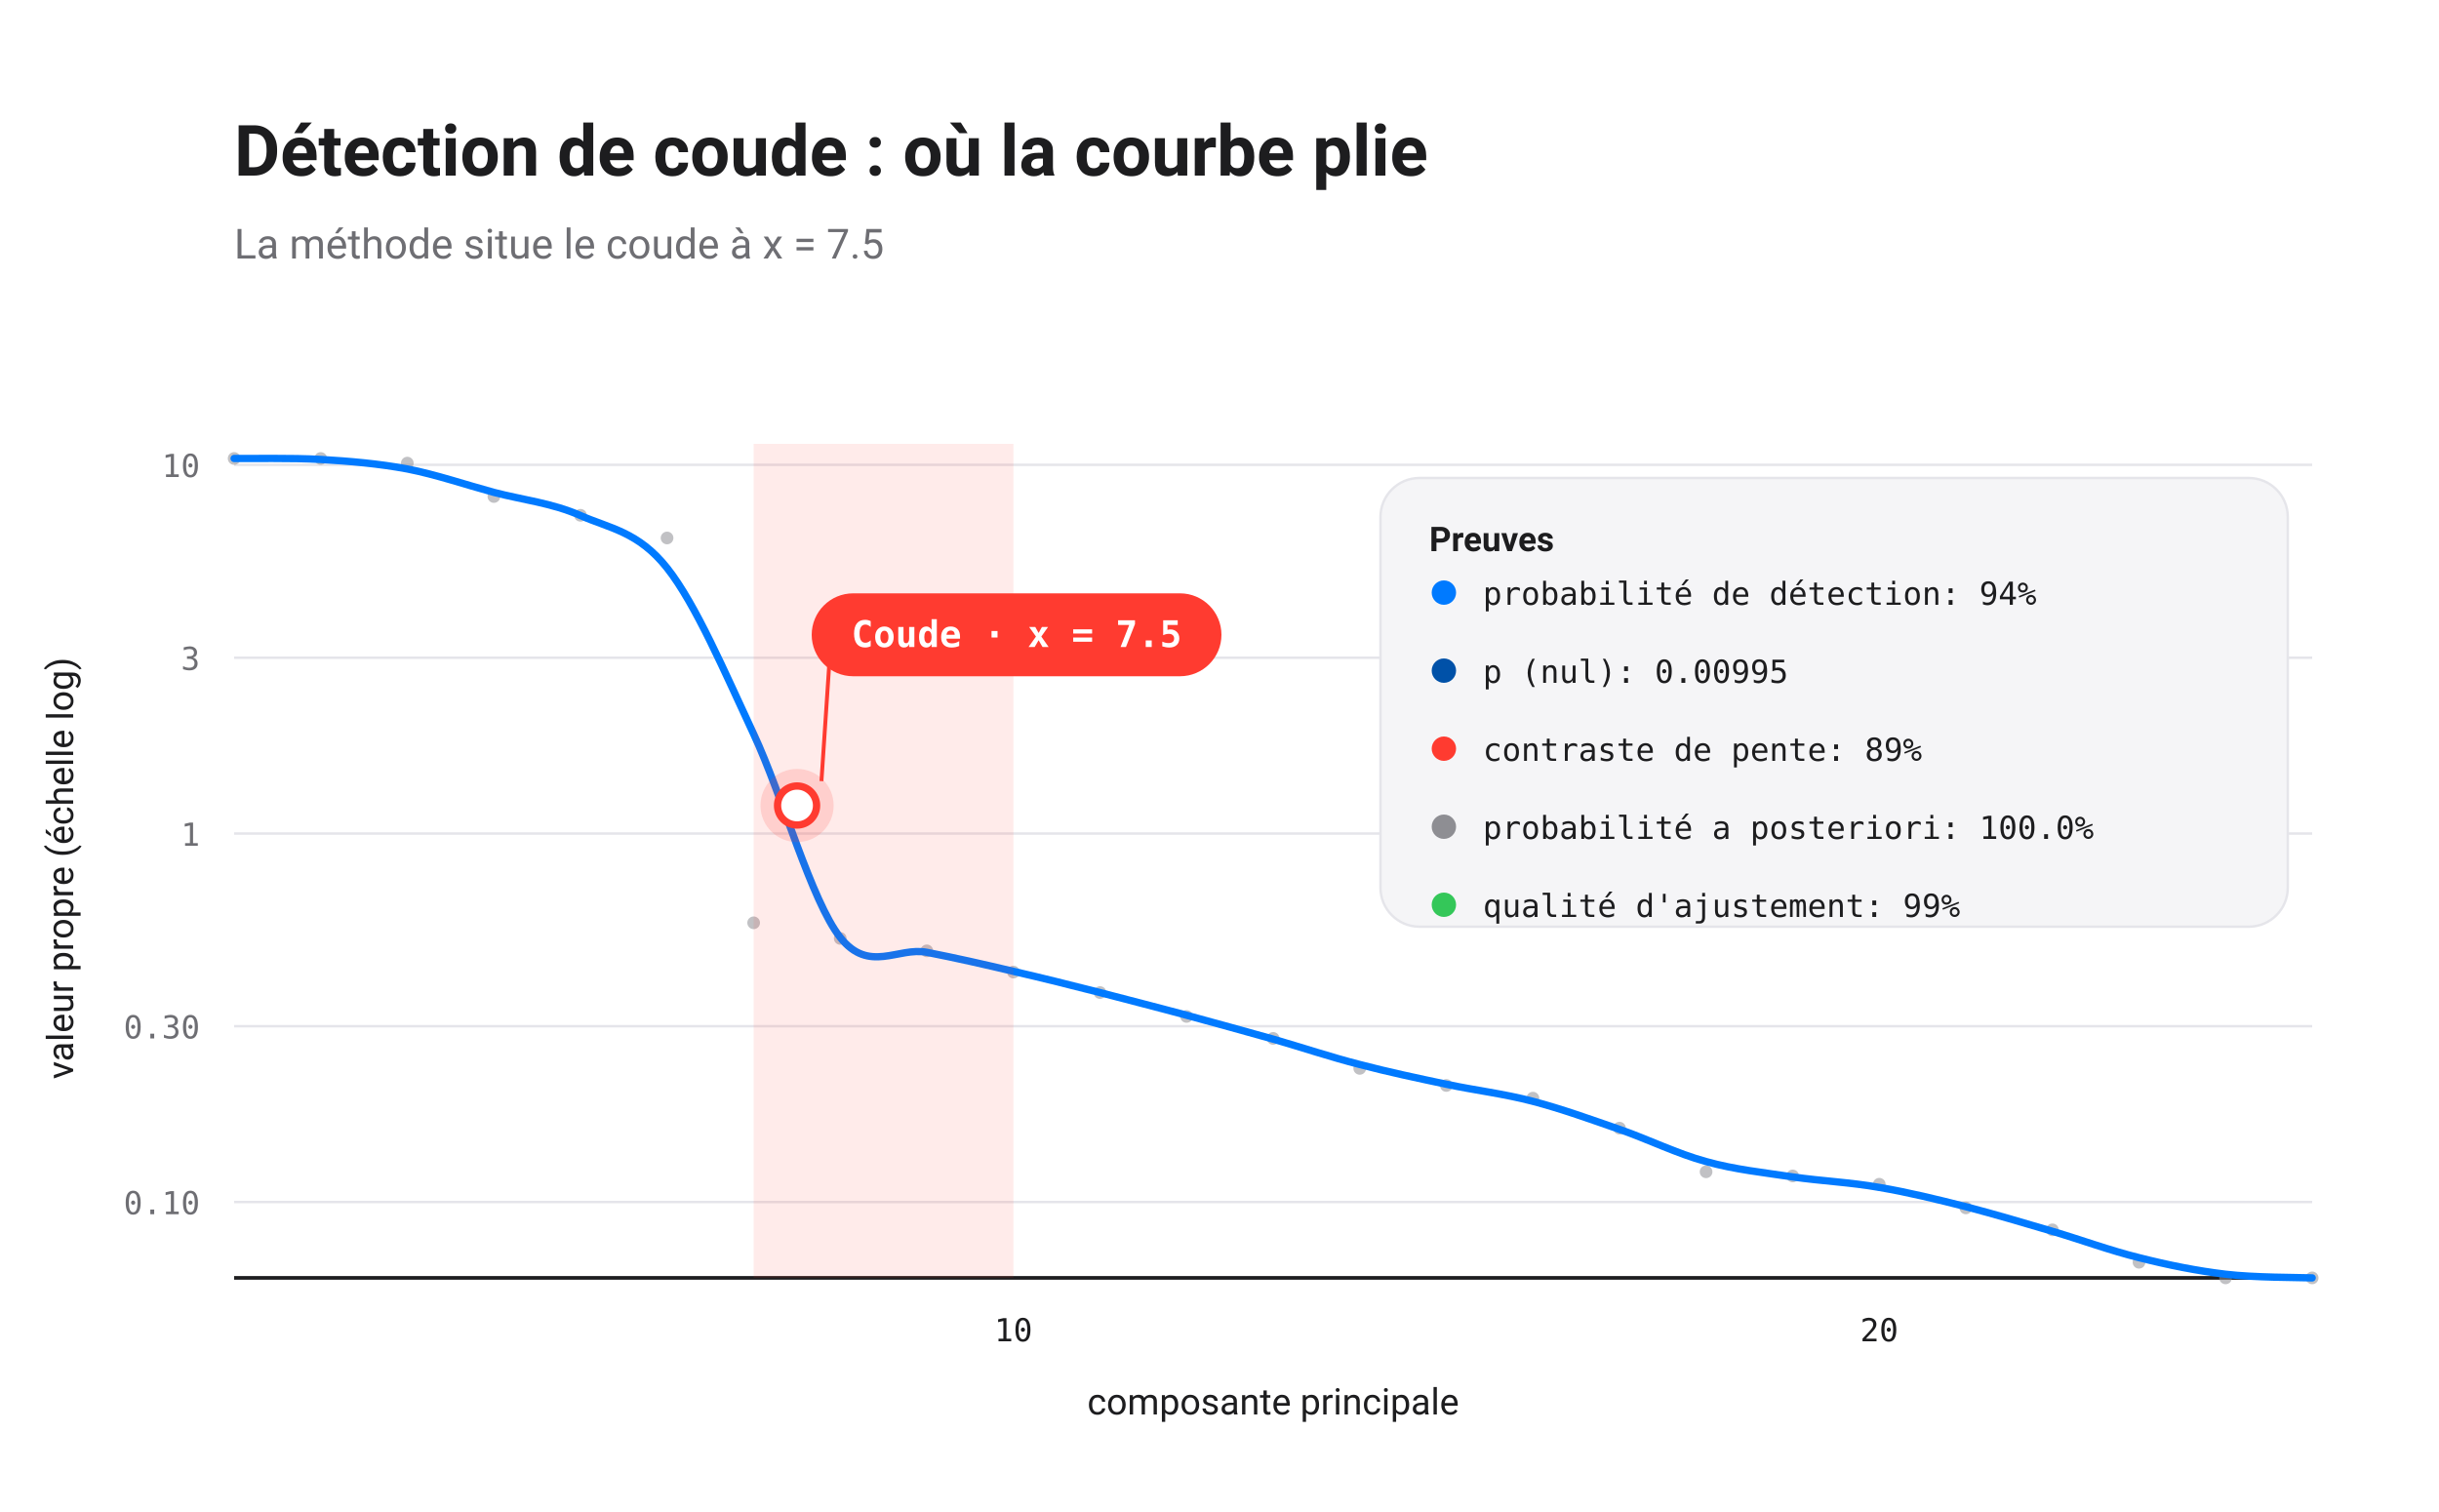
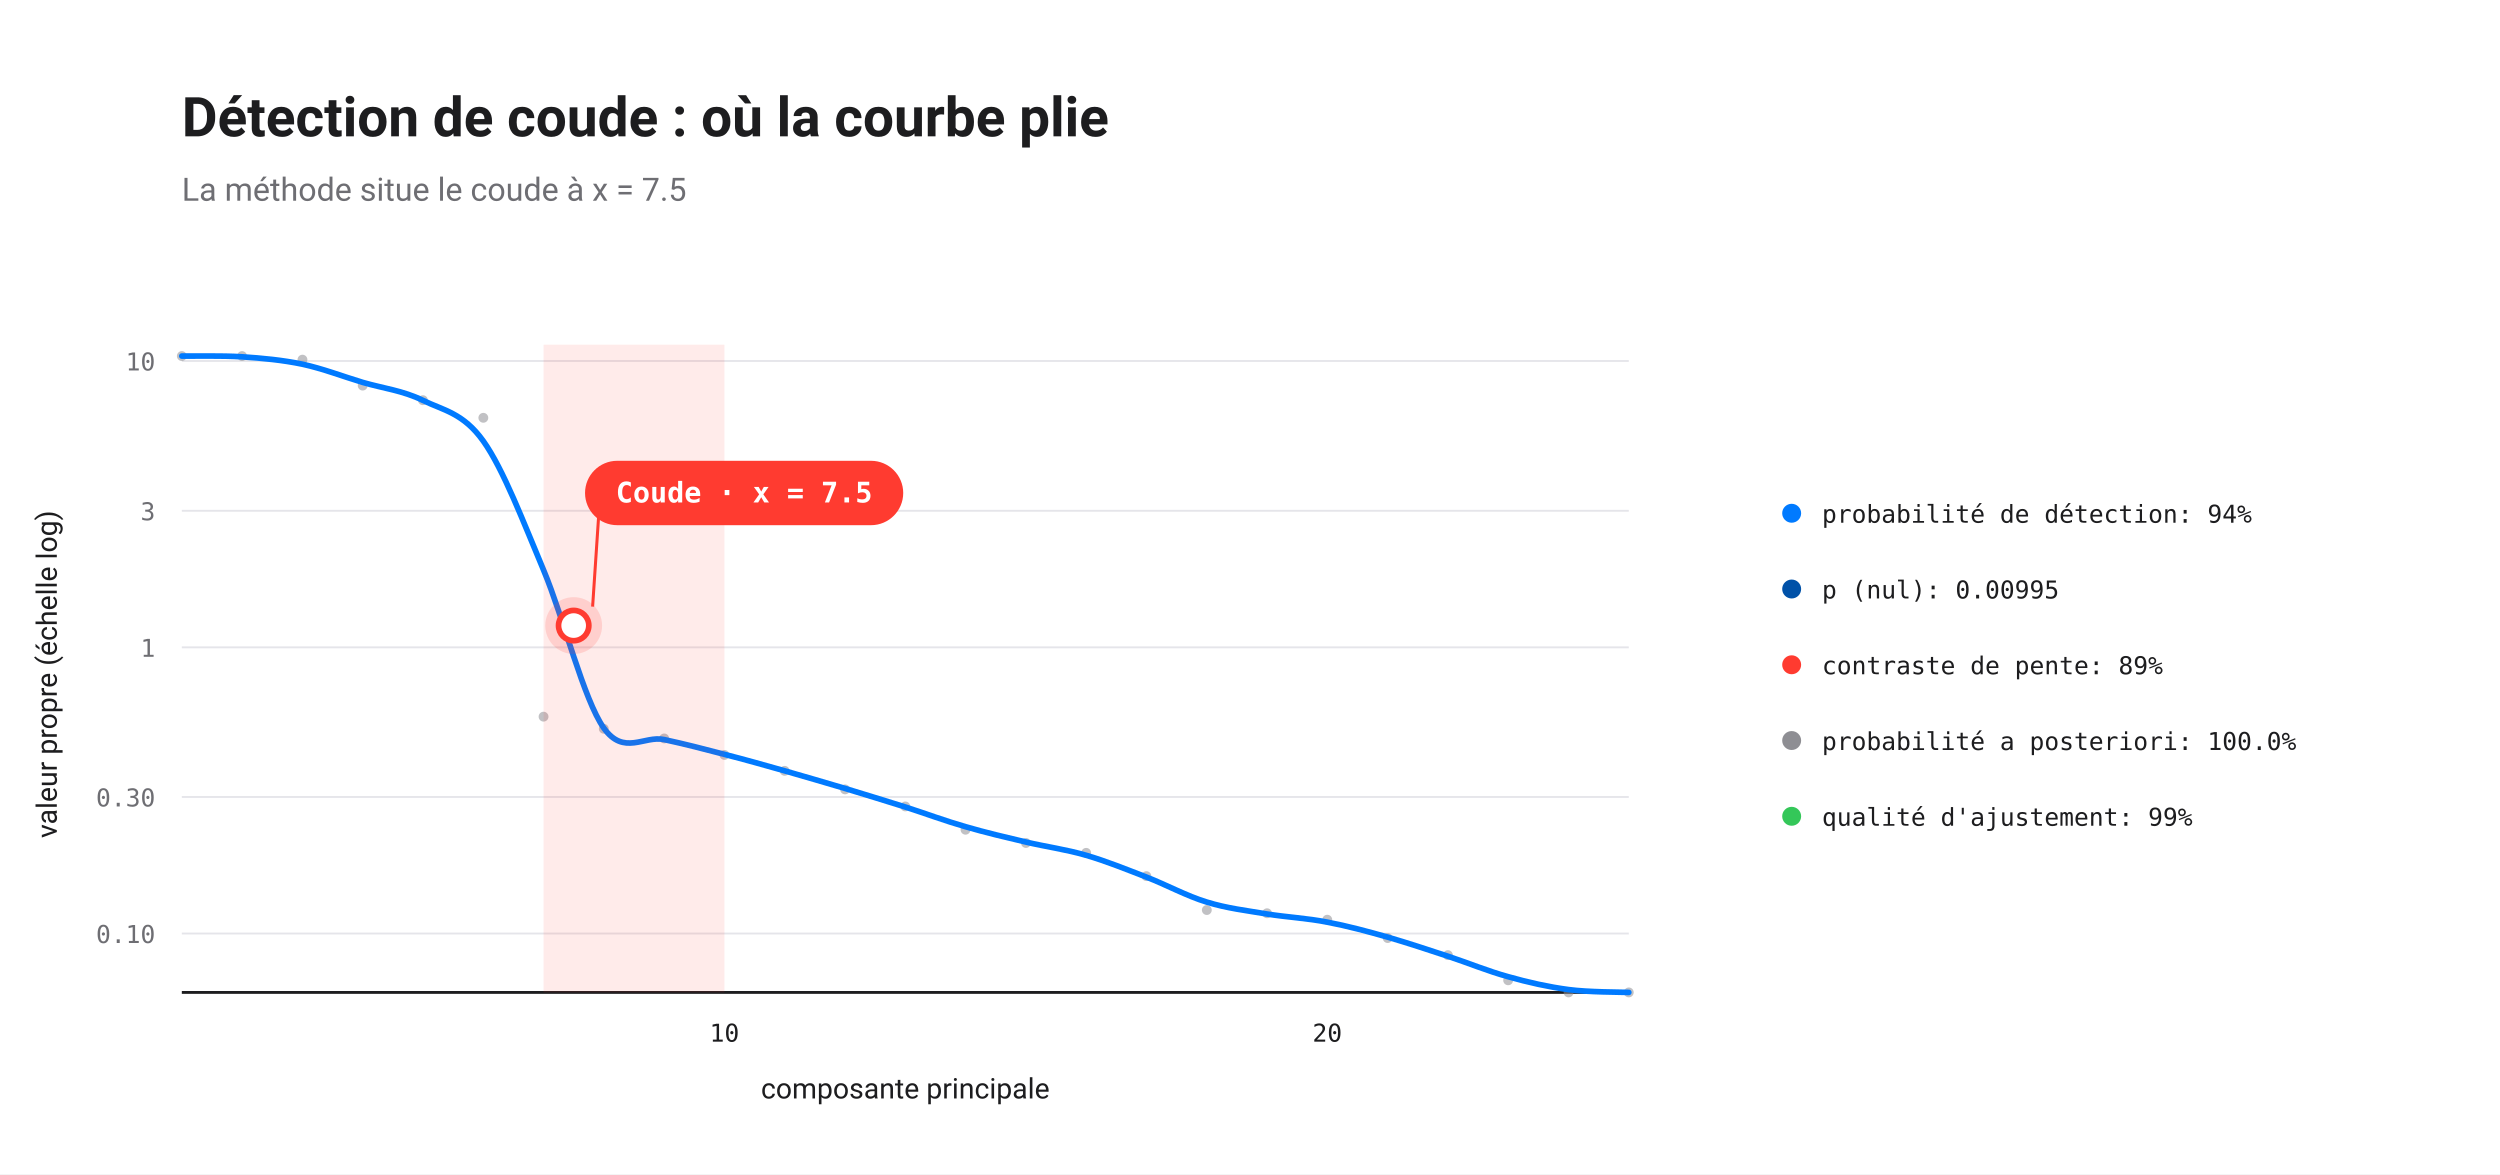
- <svg xmlns="http://www.w3.org/2000/svg" width="1000" height="620" viewBox="0 0 1000 620" font-family="Roboto, -apple-system, system-ui, sans-serif" role="img" aria-labelledby="kn-title kn-desc">
+ <svg xmlns="http://www.w3.org/2000/svg" width="1320" height="620" viewBox="0 0 1320 620" font-family="Roboto, -apple-system, system-ui, sans-serif" role="img" aria-labelledby="kn-title kn-desc">
  <style>@media (prefers-color-scheme: dark){[fill="#FFFFFF"]{fill:#000;}[fill="#1D1D1F"]{fill:#F5F5F7;}[fill="#6E6E73"]{fill:#98989D;}[stroke="#E5E5EA"]{stroke:#2C2C2E;}}</style>
-   <rect width="1000" height="620" fill="#FFFFFF" />
+   <rect width="1320" height="620" fill="#FFFFFF" />
  <text x="96" y="72" font-size="29" font-weight="700" fill="#1D1D1F">Détection de coude : où la courbe plie</text>
  <text x="96" y="106" font-size="17" fill="#6E6E73">La méthode situe le coude à x = 7.5</text>
-   <line x1="96.0" y1="492.9" x2="948.0" y2="492.9" stroke="#E5E5EA" stroke-width="1" />
+   <line x1="96.0" y1="492.9" x2="860.0" y2="492.9" stroke="#E5E5EA" stroke-width="1" />
  <text x="82.0" y="497.9" text-anchor="end" font-family="Roboto Mono, ui-monospace, SFMono-Regular, monospace" font-size="13" fill="#6E6E73">0.10</text>
-   <line x1="96.0" y1="420.8" x2="948.0" y2="420.8" stroke="#E5E5EA" stroke-width="1" />
+   <line x1="96.0" y1="420.8" x2="860.0" y2="420.8" stroke="#E5E5EA" stroke-width="1" />
  <text x="82.0" y="425.8" text-anchor="end" font-family="Roboto Mono, ui-monospace, SFMono-Regular, monospace" font-size="13" fill="#6E6E73">0.30</text>
-   <line x1="96.0" y1="341.8" x2="948.0" y2="341.8" stroke="#E5E5EA" stroke-width="1" />
+   <line x1="96.0" y1="341.8" x2="860.0" y2="341.8" stroke="#E5E5EA" stroke-width="1" />
  <text x="82.0" y="346.8" text-anchor="end" font-family="Roboto Mono, ui-monospace, SFMono-Regular, monospace" font-size="13" fill="#6E6E73">1</text>
-   <line x1="96.0" y1="269.7" x2="948.0" y2="269.7" stroke="#E5E5EA" stroke-width="1" />
+   <line x1="96.0" y1="269.7" x2="860.0" y2="269.7" stroke="#E5E5EA" stroke-width="1" />
  <text x="82.0" y="274.7" text-anchor="end" font-family="Roboto Mono, ui-monospace, SFMono-Regular, monospace" font-size="13" fill="#6E6E73">3</text>
-   <line x1="96.0" y1="190.6" x2="948.0" y2="190.6" stroke="#E5E5EA" stroke-width="1" />
+   <line x1="96.0" y1="190.6" x2="860.0" y2="190.6" stroke="#E5E5EA" stroke-width="1" />
  <text x="82.0" y="195.6" text-anchor="end" font-family="Roboto Mono, ui-monospace, SFMono-Regular, monospace" font-size="13" fill="#6E6E73">10</text>
-   <line x1="96.0" y1="524.0" x2="948.0" y2="524.0" stroke="#1D1D1F" stroke-width="1.5" />
-   <text x="415.5" y="550.0" text-anchor="middle" font-family="Roboto Mono, ui-monospace, SFMono-Regular, monospace" font-size="13" fill="#1D1D1F">10</text>
-   <text x="770.5" y="550.0" text-anchor="middle" font-family="Roboto Mono, ui-monospace, SFMono-Regular, monospace" font-size="13" fill="#1D1D1F">20</text>
-   <text x="522.0" y="580.0" text-anchor="middle" font-size="15" fill="#1D1D1F">composante principale</text>
+   <line x1="96.0" y1="524.0" x2="860.0" y2="524.0" stroke="#1D1D1F" stroke-width="1.5" />
+   <text x="382.5" y="550.0" text-anchor="middle" font-family="Roboto Mono, ui-monospace, SFMono-Regular, monospace" font-size="13" fill="#1D1D1F">10</text>
+   <text x="700.8" y="550.0" text-anchor="middle" font-family="Roboto Mono, ui-monospace, SFMono-Regular, monospace" font-size="13" fill="#1D1D1F">20</text>
+   <text x="478.0" y="580.0" text-anchor="middle" font-size="15" fill="#1D1D1F">composante principale</text>
  <text x="30" y="356.0" text-anchor="middle" font-size="15" fill="#1D1D1F" transform="rotate(-90 30 356.0)">valeur propre (échelle log)</text>
  <circle cx="96.0" cy="188.0" r="2.6" fill="#8E8E93" opacity="0.55" />
-   <circle cx="131.5" cy="188.0" r="2.6" fill="#8E8E93" opacity="0.55" />
-   <circle cx="167.0" cy="189.9" r="2.6" fill="#8E8E93" opacity="0.55" />
-   <circle cx="202.5" cy="203.6" r="2.6" fill="#8E8E93" opacity="0.55" />
-   <circle cx="238.0" cy="211.3" r="2.6" fill="#8E8E93" opacity="0.55" />
-   <circle cx="273.5" cy="220.6" r="2.6" fill="#8E8E93" opacity="0.55" />
-   <circle cx="309.0" cy="378.4" r="2.6" fill="#8E8E93" opacity="0.55" />
-   <circle cx="344.5" cy="384.8" r="2.6" fill="#8E8E93" opacity="0.55" />
-   <circle cx="380.0" cy="389.9" r="2.6" fill="#8E8E93" opacity="0.55" />
-   <circle cx="415.5" cy="398.6" r="2.6" fill="#8E8E93" opacity="0.55" />
-   <circle cx="451.0" cy="407.0" r="2.6" fill="#8E8E93" opacity="0.55" />
-   <circle cx="486.5" cy="416.8" r="2.6" fill="#8E8E93" opacity="0.55" />
-   <circle cx="522.0" cy="425.8" r="2.6" fill="#8E8E93" opacity="0.55" />
-   <circle cx="557.5" cy="438.1" r="2.6" fill="#8E8E93" opacity="0.55" />
-   <circle cx="593.0" cy="445.1" r="2.6" fill="#8E8E93" opacity="0.55" />
-   <circle cx="628.5" cy="450.3" r="2.6" fill="#8E8E93" opacity="0.55" />
-   <circle cx="664.0" cy="462.6" r="2.6" fill="#8E8E93" opacity="0.55" />
-   <circle cx="699.5" cy="480.5" r="2.6" fill="#8E8E93" opacity="0.55" />
-   <circle cx="735.0" cy="482.2" r="2.6" fill="#8E8E93" opacity="0.55" />
-   <circle cx="770.5" cy="485.6" r="2.6" fill="#8E8E93" opacity="0.55" />
-   <circle cx="806.0" cy="495.3" r="2.6" fill="#8E8E93" opacity="0.55" />
-   <circle cx="841.5" cy="504.3" r="2.6" fill="#8E8E93" opacity="0.55" />
-   <circle cx="877.0" cy="517.6" r="2.6" fill="#8E8E93" opacity="0.55" />
-   <circle cx="912.5" cy="524.0" r="2.6" fill="#8E8E93" opacity="0.55" />
-   <circle cx="948.0" cy="524.0" r="2.6" fill="#8E8E93" opacity="0.55" />
-   <path d="M96,188 C101.9,188.1 119.7,187.7 131.5,188.4 C143.3,189.1 155.2,190.1 167,192.3 C178.8,194.6 190.7,198.7 202.5,201.9 C214.3,205 226.2,206.2 238,211.4 C249.8,216.6 261.7,218 273.5,232.9 C285.3,247.8 297.2,275.8 309,301 C320.8,326.3 332.7,369.5 344.5,384.4 C356.3,399.3 368.2,388.2 380,390.5 C391.8,392.8 403.7,395.5 415.5,398.3 C427.3,401 439.2,404 451,407 C462.8,410.1 474.7,413.1 486.5,416.3 C498.3,419.5 510.2,422.8 522,426.1 C533.8,429.5 545.7,433.5 557.5,436.5 C569.3,439.6 581.2,442.1 593,444.6 C604.8,447.1 616.7,448.5 628.5,451.6 C640.3,454.7 652.2,459 664,463.1 C675.8,467.2 687.7,473.1 699.5,476.3 C711.3,479.6 723.2,480.8 735,482.6 C746.8,484.3 758.7,484.8 770.5,486.9 C782.3,488.9 794.2,491.8 806,494.8 C817.8,497.9 829.7,501.4 841.5,504.9 C853.3,508.4 865.2,512.8 877,515.7 C888.8,518.7 900.7,521.1 912.5,522.5 C924.3,523.9 942.1,523.8 948,524" fill="none" stroke="#007AFF" stroke-width="3" stroke-linecap="round" stroke-linejoin="round" />
-   <rect x="309.0" y="182.0" width="106.5" height="342.0" fill="#FF3B30" fill-opacity="0.10" />
-   <circle cx="326.8" cy="330.3" r="15" fill="#FF3B30" opacity="0.16" />
-   <circle cx="326.8" cy="330.3" r="8" fill="#FFFFFF" stroke="#FF3B30" stroke-width="3" />
-   <line x1="336.8" y1="320.3" x2="340.8" y2="260.3" stroke="#FF3B30" stroke-width="1.6" />
-   <rect x="332.8" y="243.3" width="168" height="34" rx="17" fill="#FF3B30" />
-   <text x="416.8" y="265.3" text-anchor="middle" font-family="Roboto Mono, ui-monospace, SFMono-Regular, monospace" font-size="15" font-weight="700" fill="#FFFFFF">Coude · x = 7.5</text>
-   <rect x="566" y="196" width="372" height="184" rx="16" fill="#F5F5F7" stroke="#E5E5EA" stroke-width="1" />
-   <text x="586" y="226" font-size="14" font-weight="700" fill="#1D1D1F">Preuves</text>
-   <circle cx="592.0" cy="243.0" r="5" fill="#007AFF" />
-   <text x="608.0" y="248.0" font-family="Roboto Mono, ui-monospace, SFMono-Regular, monospace" font-size="13" fill="#1D1D1F">probabilité de détection: 94%</text>
-   <circle cx="592.0" cy="275.0" r="5" fill="#0051A8" />
-   <text x="608.0" y="280.0" font-family="Roboto Mono, ui-monospace, SFMono-Regular, monospace" font-size="13" fill="#1D1D1F">p (nul): 0.00995</text>
-   <circle cx="592.0" cy="307.0" r="5" fill="#FF3B30" />
-   <text x="608.0" y="312.0" font-family="Roboto Mono, ui-monospace, SFMono-Regular, monospace" font-size="13" fill="#1D1D1F">contraste de pente: 89%</text>
-   <circle cx="592.0" cy="339.0" r="5" fill="#8E8E93" />
-   <text x="608.0" y="344.0" font-family="Roboto Mono, ui-monospace, SFMono-Regular, monospace" font-size="13" fill="#1D1D1F">probabilité a posteriori: 100.0%</text>
-   <circle cx="592.0" cy="371.0" r="5" fill="#34C759" />
-   <text x="608.0" y="376.0" font-family="Roboto Mono, ui-monospace, SFMono-Regular, monospace" font-size="13" fill="#1D1D1F">qualité d'ajustement: 99%</text>
+   <circle cx="127.8" cy="188.0" r="2.6" fill="#8E8E93" opacity="0.55" />
+   <circle cx="159.7" cy="189.9" r="2.6" fill="#8E8E93" opacity="0.55" />
+   <circle cx="191.5" cy="203.6" r="2.6" fill="#8E8E93" opacity="0.55" />
+   <circle cx="223.3" cy="211.3" r="2.6" fill="#8E8E93" opacity="0.55" />
+   <circle cx="255.2" cy="220.6" r="2.6" fill="#8E8E93" opacity="0.55" />
+   <circle cx="287.0" cy="378.4" r="2.6" fill="#8E8E93" opacity="0.55" />
+   <circle cx="318.8" cy="384.8" r="2.6" fill="#8E8E93" opacity="0.55" />
+   <circle cx="350.7" cy="389.9" r="2.6" fill="#8E8E93" opacity="0.55" />
+   <circle cx="382.5" cy="398.6" r="2.6" fill="#8E8E93" opacity="0.55" />
+   <circle cx="414.3" cy="407.0" r="2.6" fill="#8E8E93" opacity="0.55" />
+   <circle cx="446.2" cy="416.8" r="2.6" fill="#8E8E93" opacity="0.55" />
+   <circle cx="478.0" cy="425.8" r="2.6" fill="#8E8E93" opacity="0.55" />
+   <circle cx="509.8" cy="438.1" r="2.6" fill="#8E8E93" opacity="0.55" />
+   <circle cx="541.7" cy="445.1" r="2.6" fill="#8E8E93" opacity="0.55" />
+   <circle cx="573.5" cy="450.3" r="2.6" fill="#8E8E93" opacity="0.55" />
+   <circle cx="605.3" cy="462.6" r="2.6" fill="#8E8E93" opacity="0.55" />
+   <circle cx="637.2" cy="480.5" r="2.6" fill="#8E8E93" opacity="0.55" />
+   <circle cx="669.0" cy="482.2" r="2.6" fill="#8E8E93" opacity="0.55" />
+   <circle cx="700.8" cy="485.6" r="2.6" fill="#8E8E93" opacity="0.55" />
+   <circle cx="732.7" cy="495.3" r="2.6" fill="#8E8E93" opacity="0.55" />
+   <circle cx="764.5" cy="504.3" r="2.6" fill="#8E8E93" opacity="0.55" />
+   <circle cx="796.3" cy="517.6" r="2.6" fill="#8E8E93" opacity="0.55" />
+   <circle cx="828.2" cy="524.0" r="2.6" fill="#8E8E93" opacity="0.55" />
+   <circle cx="860.0" cy="524.0" r="2.6" fill="#8E8E93" opacity="0.55" />
+   <path d="M96,188 C101.3,188.1 117.2,187.7 127.8,188.4 C138.4,189.1 149.1,190.1 159.7,192.3 C170.3,194.6 180.9,198.7 191.5,201.9 C202.1,205 212.7,206.2 223.3,211.4 C233.9,216.6 244.6,218 255.2,232.9 C265.8,247.8 276.4,275.8 287,301 C297.6,326.3 308.2,369.5 318.8,384.4 C329.4,399.3 340.1,388.2 350.7,390.5 C361.3,392.8 371.9,395.5 382.5,398.3 C393.1,401 403.7,404 414.3,407 C424.9,410.1 435.6,413.1 446.2,416.3 C456.8,419.5 467.4,422.8 478,426.1 C488.6,429.5 499.2,433.5 509.8,436.5 C520.4,439.6 531.1,442.1 541.7,444.6 C552.3,447.1 562.9,448.5 573.5,451.6 C584.1,454.7 594.7,459 605.3,463.1 C615.9,467.2 626.6,473.1 637.2,476.3 C647.8,479.6 658.4,480.8 669,482.6 C679.6,484.3 690.2,484.8 700.8,486.9 C711.4,488.9 722.1,491.8 732.7,494.8 C743.3,497.9 753.9,501.4 764.5,504.9 C775.1,508.4 785.7,512.8 796.3,515.7 C806.9,518.7 817.6,521.1 828.2,522.5 C838.8,523.9 854.7,523.8 860,524" fill="none" stroke="#007AFF" stroke-width="3" stroke-linecap="round" stroke-linejoin="round" />
+   <rect x="287.0" y="182.0" width="95.5" height="342.0" fill="#FF3B30" fill-opacity="0.10" />
+   <circle cx="302.9" cy="330.3" r="15" fill="#FF3B30" opacity="0.16" />
+   <circle cx="302.9" cy="330.3" r="8" fill="#FFFFFF" stroke="#FF3B30" stroke-width="3" />
+   <line x1="312.9" y1="320.3" x2="316.9" y2="260.3" stroke="#FF3B30" stroke-width="1.6" />
+   <rect x="308.9" y="243.3" width="168" height="34" rx="17" fill="#FF3B30" />
+   <text x="392.9" y="265.3" text-anchor="middle" font-family="Roboto Mono, ui-monospace, SFMono-Regular, monospace" font-size="15" font-weight="700" fill="#FFFFFF">Coude · x = 7.5</text>
+   <circle cx="946.0" cy="271.0" r="5" fill="#007AFF" />
+   <text x="962.0" y="276.0" font-family="Roboto Mono, ui-monospace, SFMono-Regular, monospace" font-size="13" fill="#1D1D1F">probabilité de détection: 94%</text>
+   <circle cx="946.0" cy="311.0" r="5" fill="#0051A8" />
+   <text x="962.0" y="316.0" font-family="Roboto Mono, ui-monospace, SFMono-Regular, monospace" font-size="13" fill="#1D1D1F">p (nul): 0.00995</text>
+   <circle cx="946.0" cy="351.0" r="5" fill="#FF3B30" />
+   <text x="962.0" y="356.0" font-family="Roboto Mono, ui-monospace, SFMono-Regular, monospace" font-size="13" fill="#1D1D1F">contraste de pente: 89%</text>
+   <circle cx="946.0" cy="391.0" r="5" fill="#8E8E93" />
+   <text x="962.0" y="396.0" font-family="Roboto Mono, ui-monospace, SFMono-Regular, monospace" font-size="13" fill="#1D1D1F">probabilité a posteriori: 100.0%</text>
+   <circle cx="946.0" cy="431.0" r="5" fill="#34C759" />
+   <text x="962.0" y="436.0" font-family="Roboto Mono, ui-monospace, SFMono-Regular, monospace" font-size="13" fill="#1D1D1F">qualité d'ajustement: 99%</text>
</svg>
